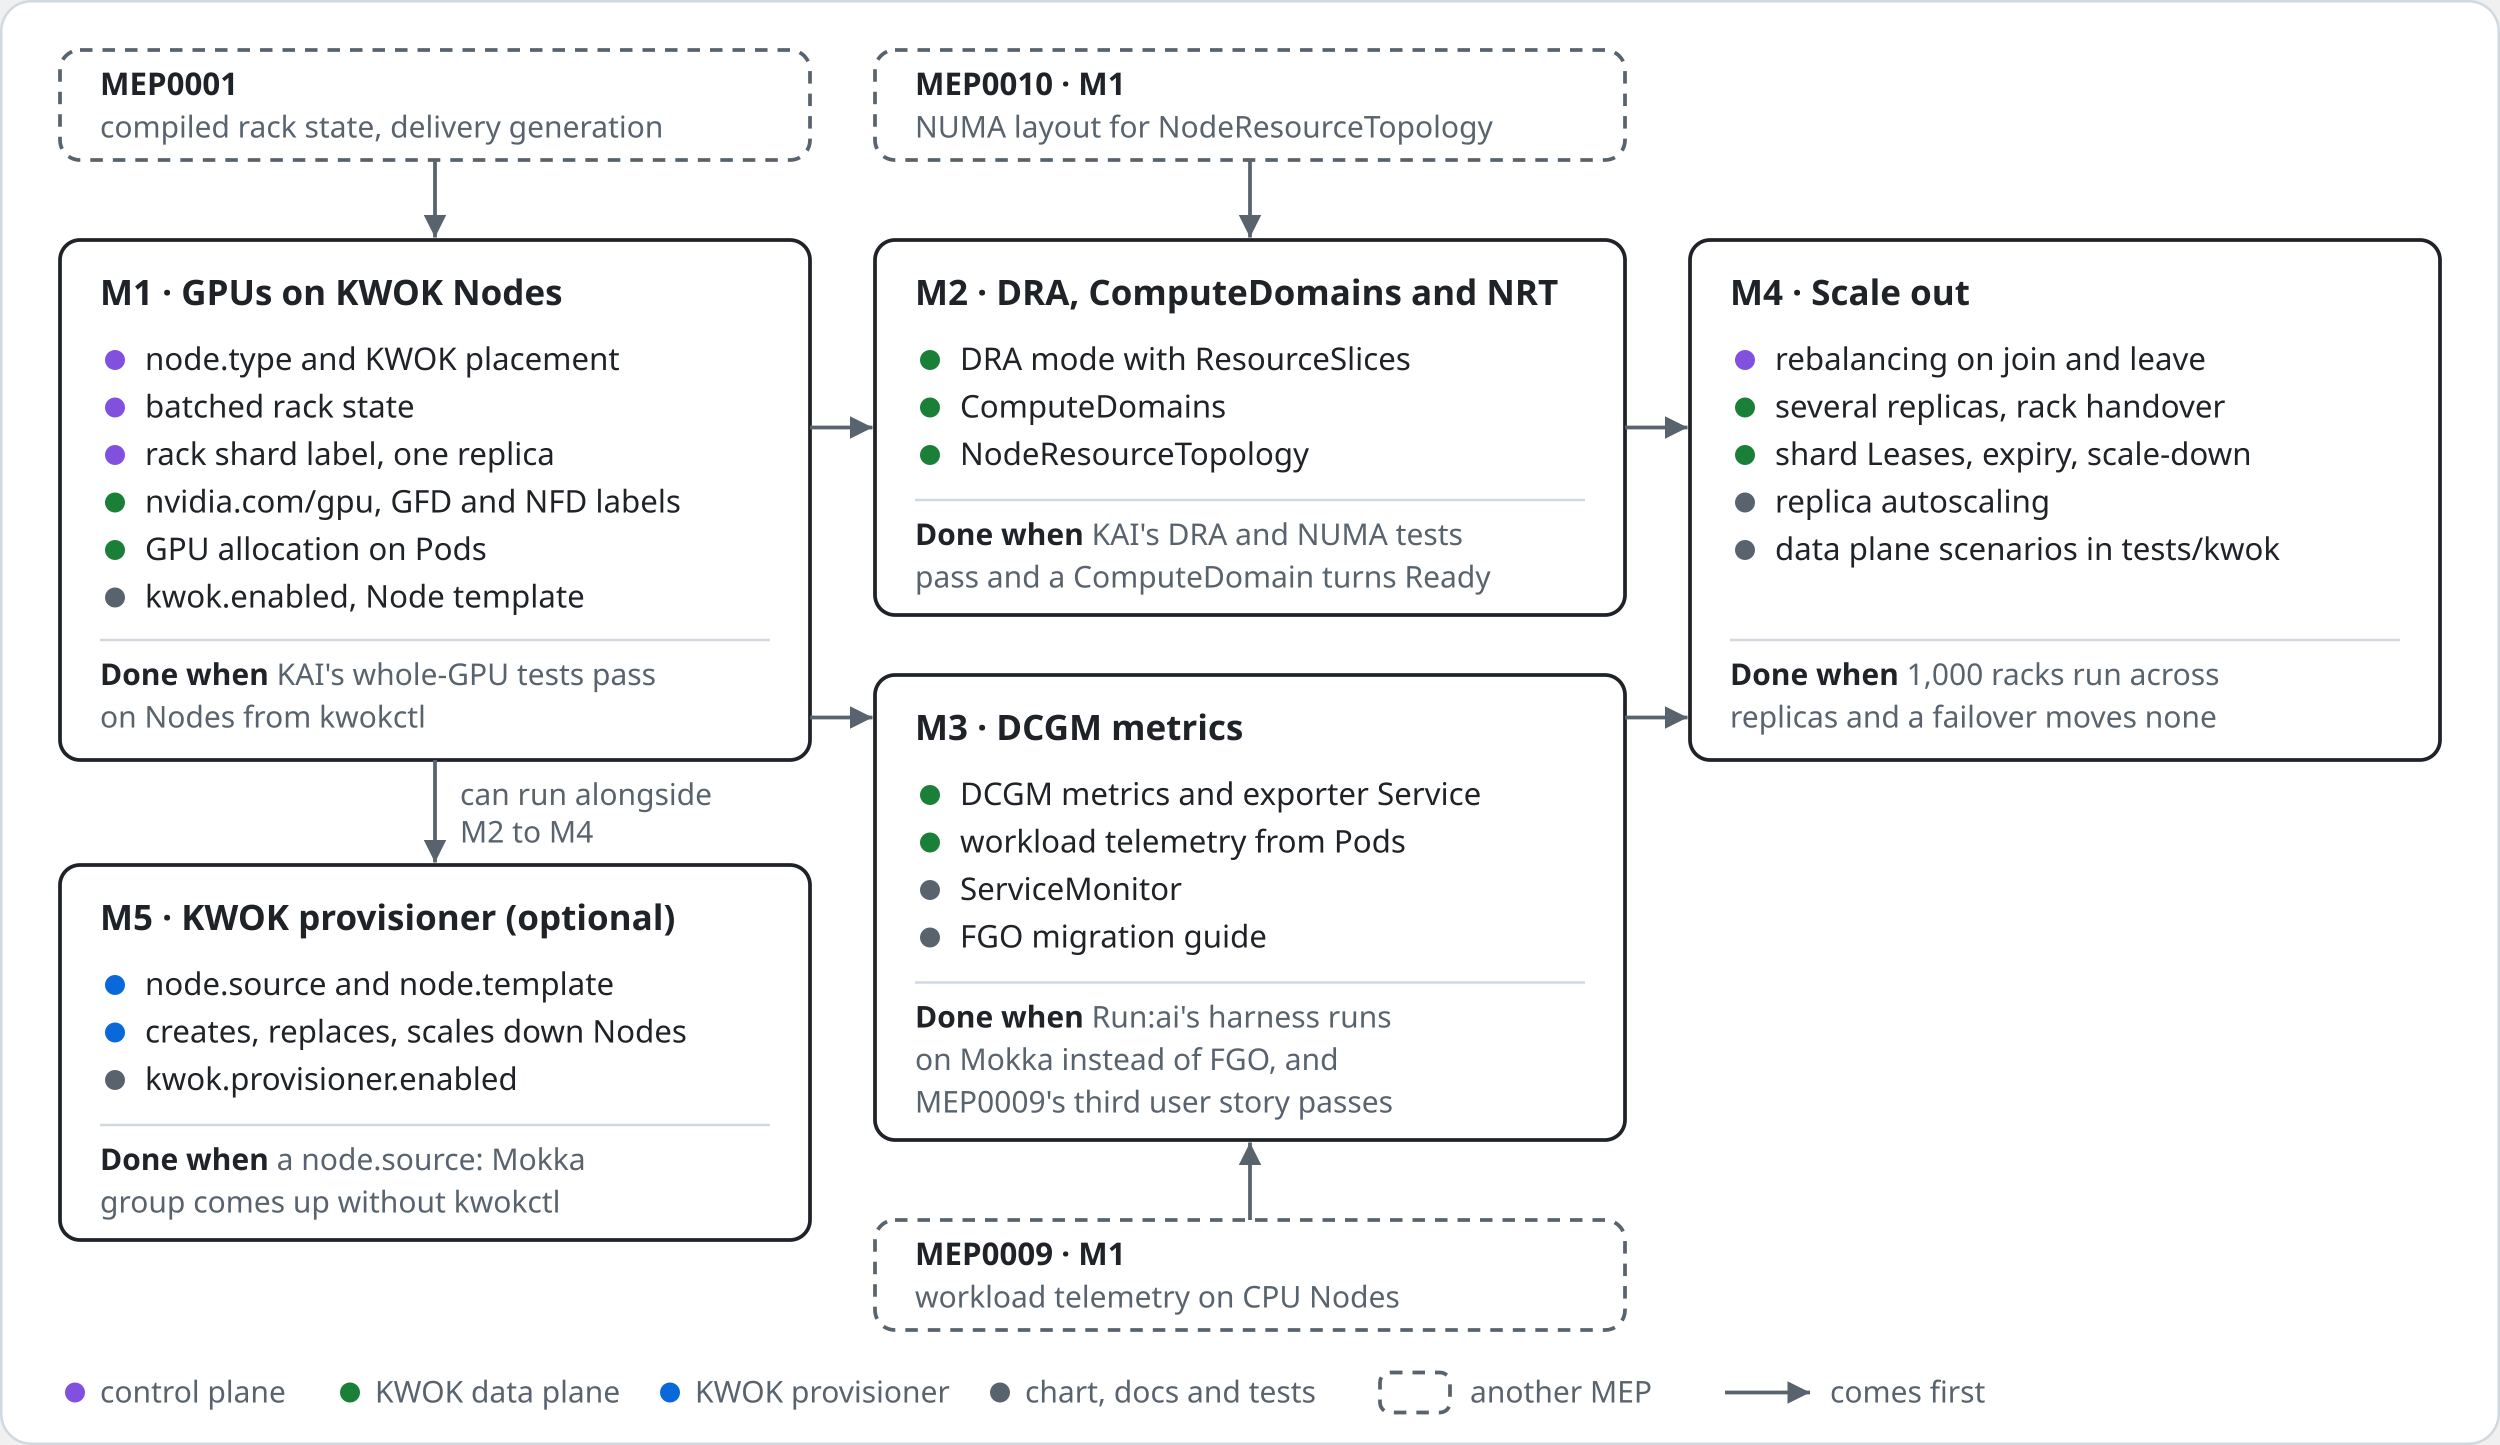
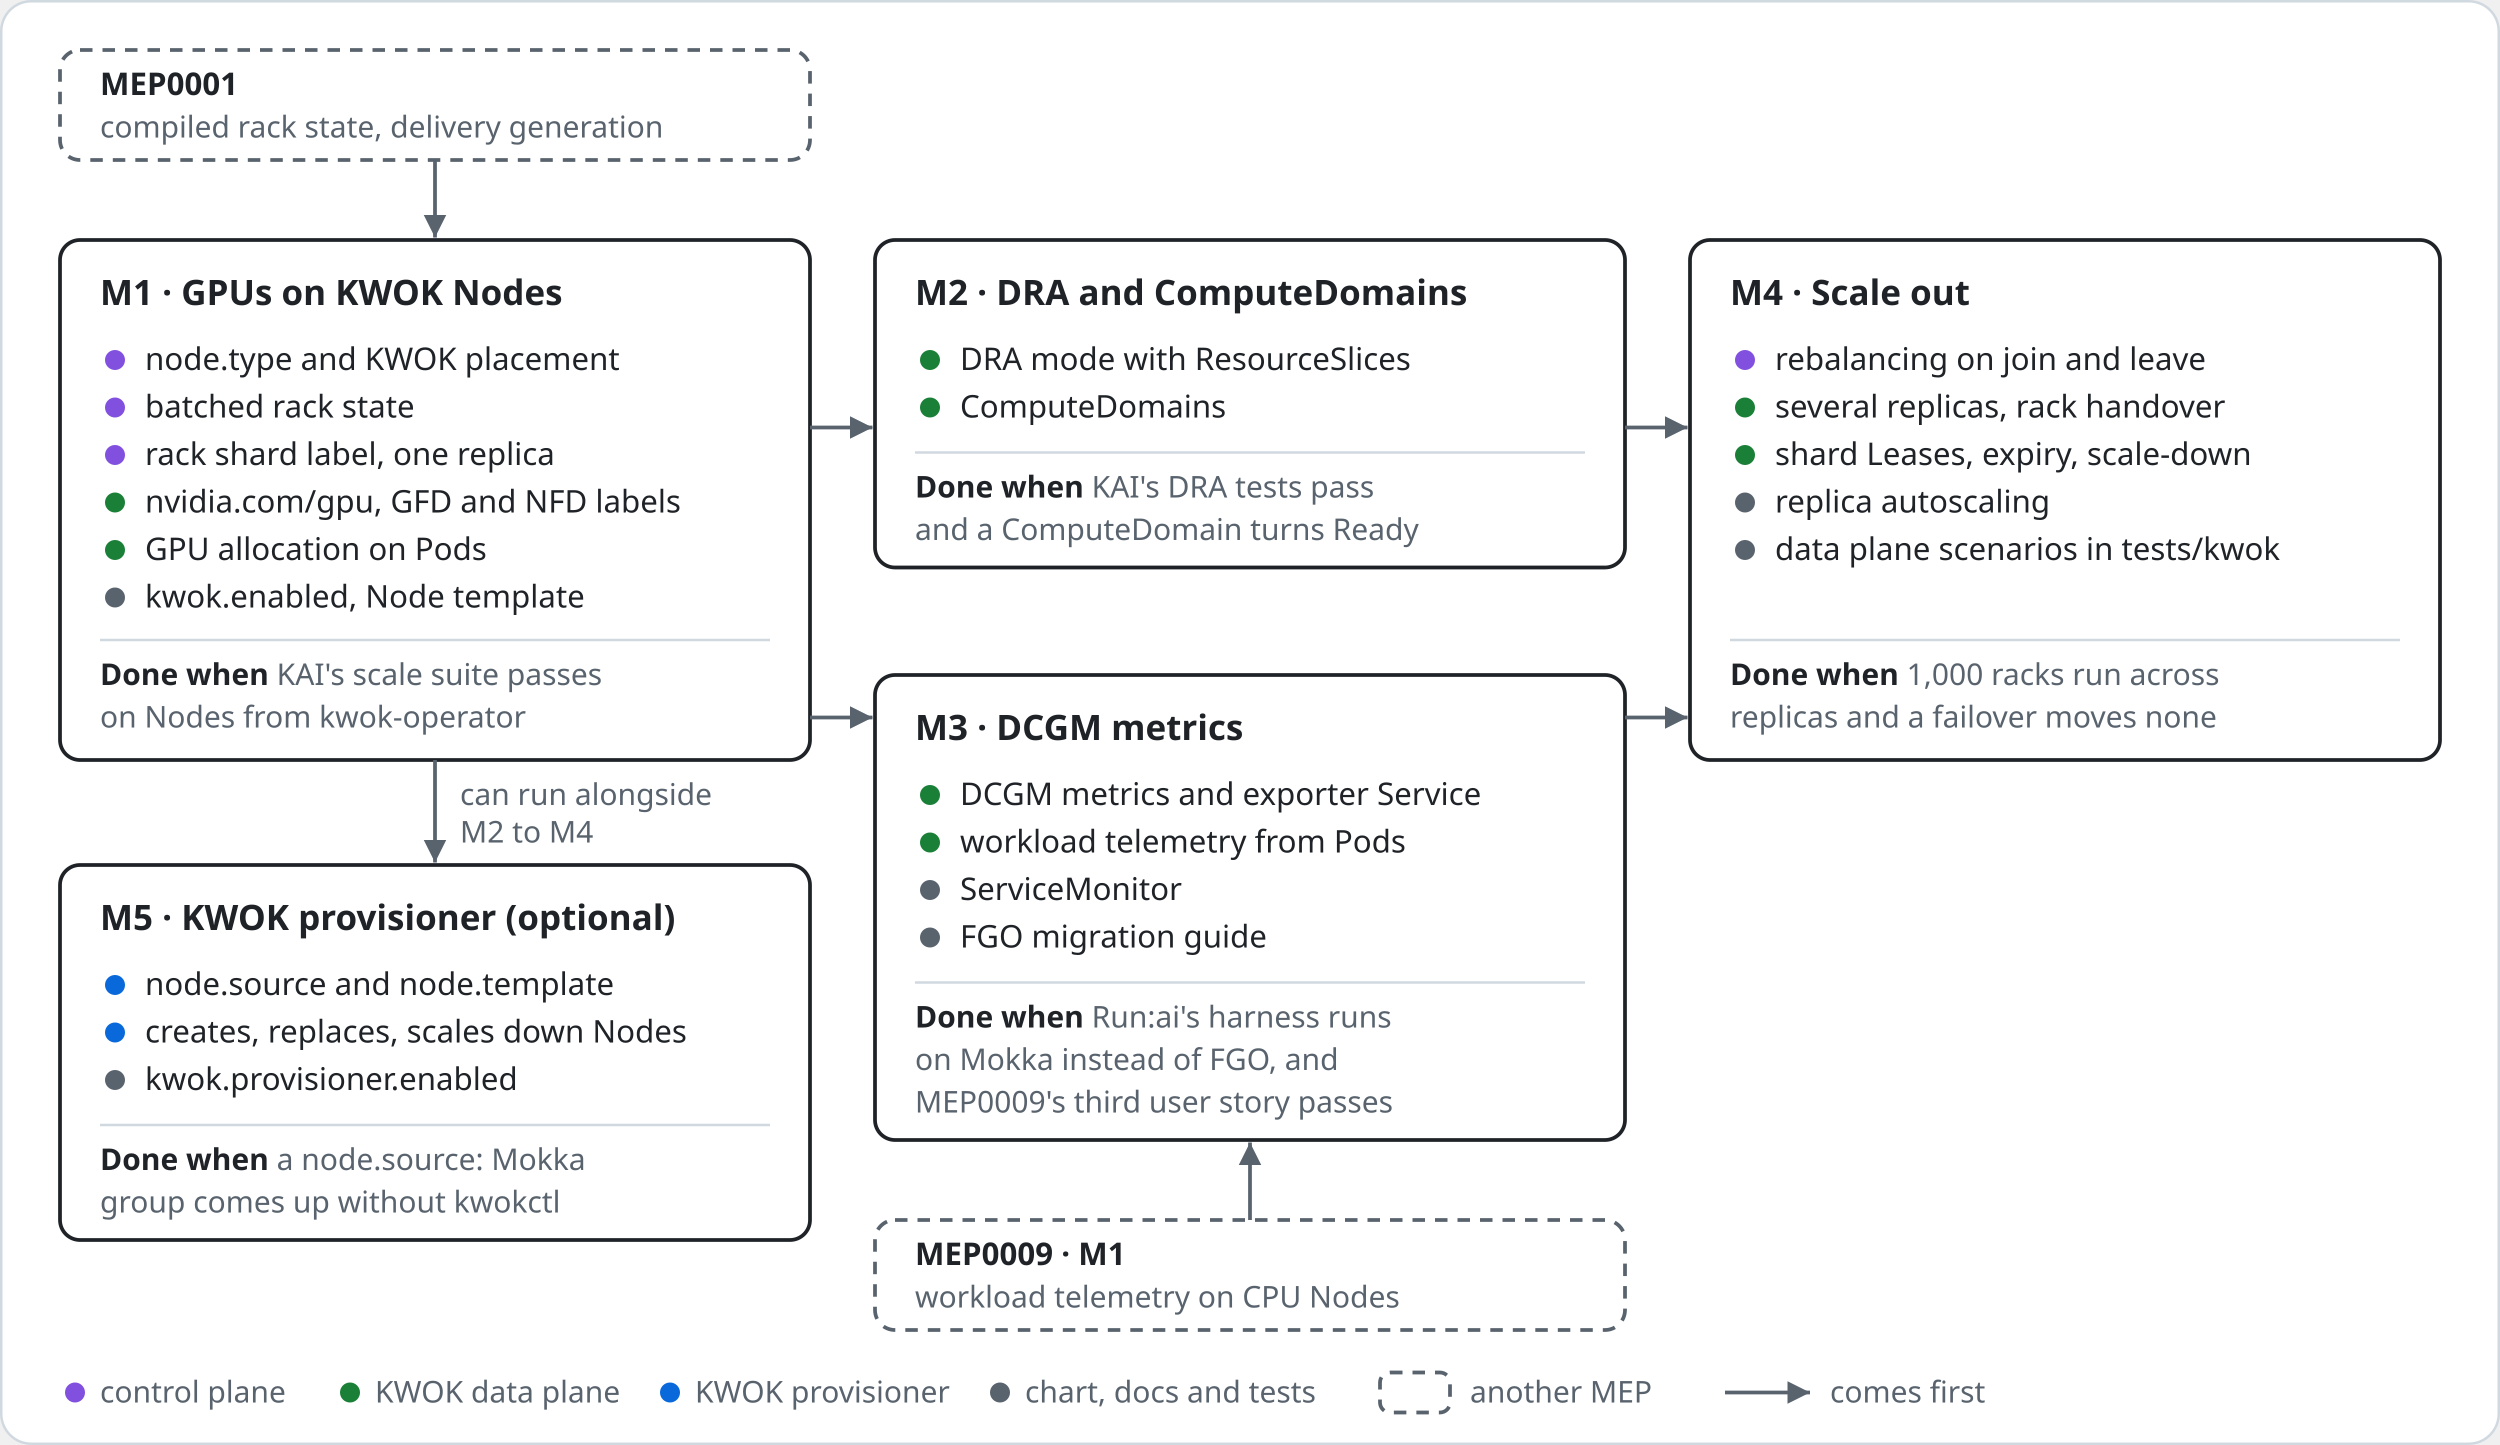
<svg xmlns="http://www.w3.org/2000/svg" viewBox="0 0 1000 578" width="1000" height="578" role="img" aria-labelledby="title desc">
  <style>
    .panel { fill: #ffffff; stroke: #d1d9e0; }
    text { font-family: -apple-system, BlinkMacSystemFont, "Segoe UI", "Noto Sans", Helvetica, Arial, sans-serif; fill: #1f2328; }
    .title { font-size: 14px; font-weight: 600; }
    .item { font-size: 12.5px; }
    .body { font-size: 12px; fill: #59636e; }
    .done { font-size: 12px; fill: #59636e; }
    .strong { font-weight: 600; fill: #1f2328; }
    .label { font-size: 12px; fill: #59636e; }
    .ms { fill: #ffffff; stroke: #1f2328; stroke-width: 1.5; }
    .ext { fill: #ffffff; stroke: #59636e; stroke-width: 1.5; stroke-dasharray: 5 4; }
    .rule { stroke: #d1d9e0; stroke-width: 1; }
    .wire { fill: none; stroke: #59636e; stroke-width: 1.5; }
    .head { fill: #59636e; }
    .cp { fill: #8250df; } .dp { fill: #1a7f37; } .prov { fill: #0969da; } .doc { fill: #59636e; }
    @media (prefers-color-scheme: dark) {
      .panel { fill: #0d1117; stroke: #3d444d; }
      text { fill: #f0f6fc; }
      .body, .done, .label { fill: #9198a1; }
      .strong { fill: #f0f6fc; }
      .ms { fill: #0d1117; stroke: #f0f6fc; }
      .ext { fill: #0d1117; stroke: #9198a1; }
      .rule { stroke: #3d444d; }
      .wire { stroke: #9198a1; }
      .head { fill: #9198a1; }
      .cp { fill: #ab7df8; } .dp { fill: #3fb950; } .prov { fill: #4493f8; } .doc { fill: #9198a1; }
    }
  </style>
  <defs>
    <marker id="arrow" viewBox="0 0 10 10" refX="10" refY="5" markerWidth="9" markerHeight="9" markerUnits="userSpaceOnUse" orient="auto">
      <path class="head" d="M0,0 L10,5 L0,10 z" />
    </marker>
  </defs>
  <rect class="panel" x="0.5" y="0.5" width="999" height="577" rx="12" />
  <rect class="ext" x="24" y="20" width="300" height="44" rx="8" />
  <text class="item strong" x="40" y="38">MEP0001</text>
  <text class="body" x="40" y="55">compiled rack state, delivery generation</text>
  <path class="wire" d="M174,64 V95" marker-end="url(#arrow)" />
-   <rect class="ext" x="350" y="20" width="300" height="44" rx="8" />
-   <text class="item strong" x="366" y="38">MEP0010 · M1</text>
-   <text class="body" x="366" y="55">NUMA layout for NodeResourceTopology</text>
-   <path class="wire" d="M500,64 V95" marker-end="url(#arrow)" />
  <rect class="ext" x="350" y="488" width="300" height="44" rx="8" />
  <text class="item strong" x="366" y="506">MEP0009 · M1</text>
  <text class="body" x="366" y="523">workload telemetry on CPU Nodes</text>
  <path class="wire" d="M500,488 V457" marker-end="url(#arrow)" />
  <rect class="ms" x="24" y="96" width="300" height="208" rx="8" />
  <text class="title" x="40" y="122">M1 · GPUs on KWOK Nodes</text>
  <circle class="cp" cx="46" cy="144" r="4" />
  <text class="item" x="58" y="148">node.type and KWOK placement</text>
  <circle class="cp" cx="46" cy="163" r="4" />
  <text class="item" x="58" y="167">batched rack state</text>
  <circle class="cp" cx="46" cy="182" r="4" />
  <text class="item" x="58" y="186">rack shard label, one replica</text>
  <circle class="dp" cx="46" cy="201" r="4" />
  <text class="item" x="58" y="205">nvidia.com/gpu, GFD and NFD labels</text>
  <circle class="dp" cx="46" cy="220" r="4" />
  <text class="item" x="58" y="224">GPU allocation on Pods</text>
  <circle class="doc" cx="46" cy="239" r="4" />
  <text class="item" x="58" y="243">kwok.enabled, Node template</text>
  <line class="rule" x1="40" y1="256" x2="308" y2="256" />
  <text class="done" x="40" y="274">
-     <tspan class="strong">Done when</tspan> KAI's whole-GPU tests pass</text>
-   <text class="done" x="40" y="291">on Nodes from kwokctl</text>
-   <rect class="ms" x="350" y="96" width="300" height="150" rx="8" />
-   <text class="title" x="366" y="122">M2 · DRA, ComputeDomains and NRT</text>
+     <tspan class="strong">Done when</tspan> KAI's scale suite passes</text>
+   <text class="done" x="40" y="291">on Nodes from kwok-operator</text>
+   <rect class="ms" x="350" y="96" width="300" height="131" rx="8" />
+   <text class="title" x="366" y="122">M2 · DRA and ComputeDomains</text>
  <circle class="dp" cx="372" cy="144" r="4" />
  <text class="item" x="384" y="148">DRA mode with ResourceSlices</text>
  <circle class="dp" cx="372" cy="163" r="4" />
  <text class="item" x="384" y="167">ComputeDomains</text>
-   <circle class="dp" cx="372" cy="182" r="4" />
-   <text class="item" x="384" y="186">NodeResourceTopology</text>
-   <line class="rule" x1="366" y1="200" x2="634" y2="200" />
-   <text class="done" x="366" y="218">
-     <tspan class="strong">Done when</tspan> KAI's DRA and NUMA tests</text>
-   <text class="done" x="366" y="235">pass and a ComputeDomain turns Ready</text>
+   <line class="rule" x1="366" y1="181" x2="634" y2="181" />
+   <text class="done" x="366" y="199">
+     <tspan class="strong">Done when</tspan> KAI's DRA tests pass</text>
+   <text class="done" x="366" y="216">and a ComputeDomain turns Ready</text>
  <rect class="ms" x="350" y="270" width="300" height="186" rx="8" />
  <text class="title" x="366" y="296">M3 · DCGM metrics</text>
  <circle class="dp" cx="372" cy="318" r="4" />
  <text class="item" x="384" y="322">DCGM metrics and exporter Service</text>
  <circle class="dp" cx="372" cy="337" r="4" />
  <text class="item" x="384" y="341">workload telemetry from Pods</text>
  <circle class="doc" cx="372" cy="356" r="4" />
  <text class="item" x="384" y="360">ServiceMonitor</text>
  <circle class="doc" cx="372" cy="375" r="4" />
  <text class="item" x="384" y="379">FGO migration guide</text>
  <line class="rule" x1="366" y1="393" x2="634" y2="393" />
  <text class="done" x="366" y="411">
    <tspan class="strong">Done when</tspan> Run:ai's harness runs</text>
  <text class="done" x="366" y="428">on Mokka instead of FGO, and</text>
  <text class="done" x="366" y="445">MEP0009's third user story passes</text>
  <rect class="ms" x="676" y="96" width="300" height="208" rx="8" />
  <text class="title" x="692" y="122">M4 · Scale out</text>
  <circle class="cp" cx="698" cy="144" r="4" />
  <text class="item" x="710" y="148">rebalancing on join and leave</text>
  <circle class="dp" cx="698" cy="163" r="4" />
  <text class="item" x="710" y="167">several replicas, rack handover</text>
  <circle class="dp" cx="698" cy="182" r="4" />
  <text class="item" x="710" y="186">shard Leases, expiry, scale-down</text>
  <circle class="doc" cx="698" cy="201" r="4" />
  <text class="item" x="710" y="205">replica autoscaling</text>
  <circle class="doc" cx="698" cy="220" r="4" />
  <text class="item" x="710" y="224">data plane scenarios in tests/kwok</text>
  <line class="rule" x1="692" y1="256" x2="960" y2="256" />
  <text class="done" x="692" y="274">
    <tspan class="strong">Done when</tspan> 1,000 racks run across</text>
  <text class="done" x="692" y="291">replicas and a failover moves none</text>
  <path class="wire" d="M324,171 H349" marker-end="url(#arrow)" />
  <path class="wire" d="M324,287 H349" marker-end="url(#arrow)" />
  <path class="wire" d="M650,171 H675" marker-end="url(#arrow)" />
  <path class="wire" d="M650,287 H675" marker-end="url(#arrow)" />
  <path class="wire" d="M174,304 V345" marker-end="url(#arrow)" />
  <text class="label" x="184" y="322">can run alongside</text>
  <text class="label" x="184" y="337">M2 to M4</text>
  <rect class="ms" x="24" y="346" width="300" height="150" rx="8" />
  <text class="title" x="40" y="372">M5 · KWOK provisioner (optional)</text>
  <circle class="prov" cx="46" cy="394" r="4" />
  <text class="item" x="58" y="398">node.source and node.template</text>
  <circle class="prov" cx="46" cy="413" r="4" />
  <text class="item" x="58" y="417">creates, replaces, scales down Nodes</text>
  <circle class="doc" cx="46" cy="432" r="4" />
  <text class="item" x="58" y="436">kwok.provisioner.enabled</text>
  <line class="rule" x1="40" y1="450" x2="308" y2="450" />
  <text class="done" x="40" y="468">
    <tspan class="strong">Done when</tspan> a node.source: Mokka</text>
  <text class="done" x="40" y="485">group comes up without kwokctl</text>
  <circle class="cp" cx="30" cy="557" r="4" />
  <text class="label" x="40" y="561">control plane</text>
  <circle class="dp" cx="140" cy="557" r="4" />
  <text class="label" x="150" y="561">KWOK data plane</text>
  <circle class="prov" cx="268" cy="557" r="4" />
  <text class="label" x="278" y="561">KWOK provisioner</text>
  <circle class="doc" cx="400" cy="557" r="4" />
  <text class="label" x="410" y="561">chart, docs and tests</text>
  <rect class="ext" x="552" y="549" width="28" height="16" rx="4" />
  <text class="label" x="588" y="561">another MEP</text>
  <path class="wire" d="M690,557 H724" marker-end="url(#arrow)" />
  <text class="label" x="732" y="561">comes first</text>
</svg>
